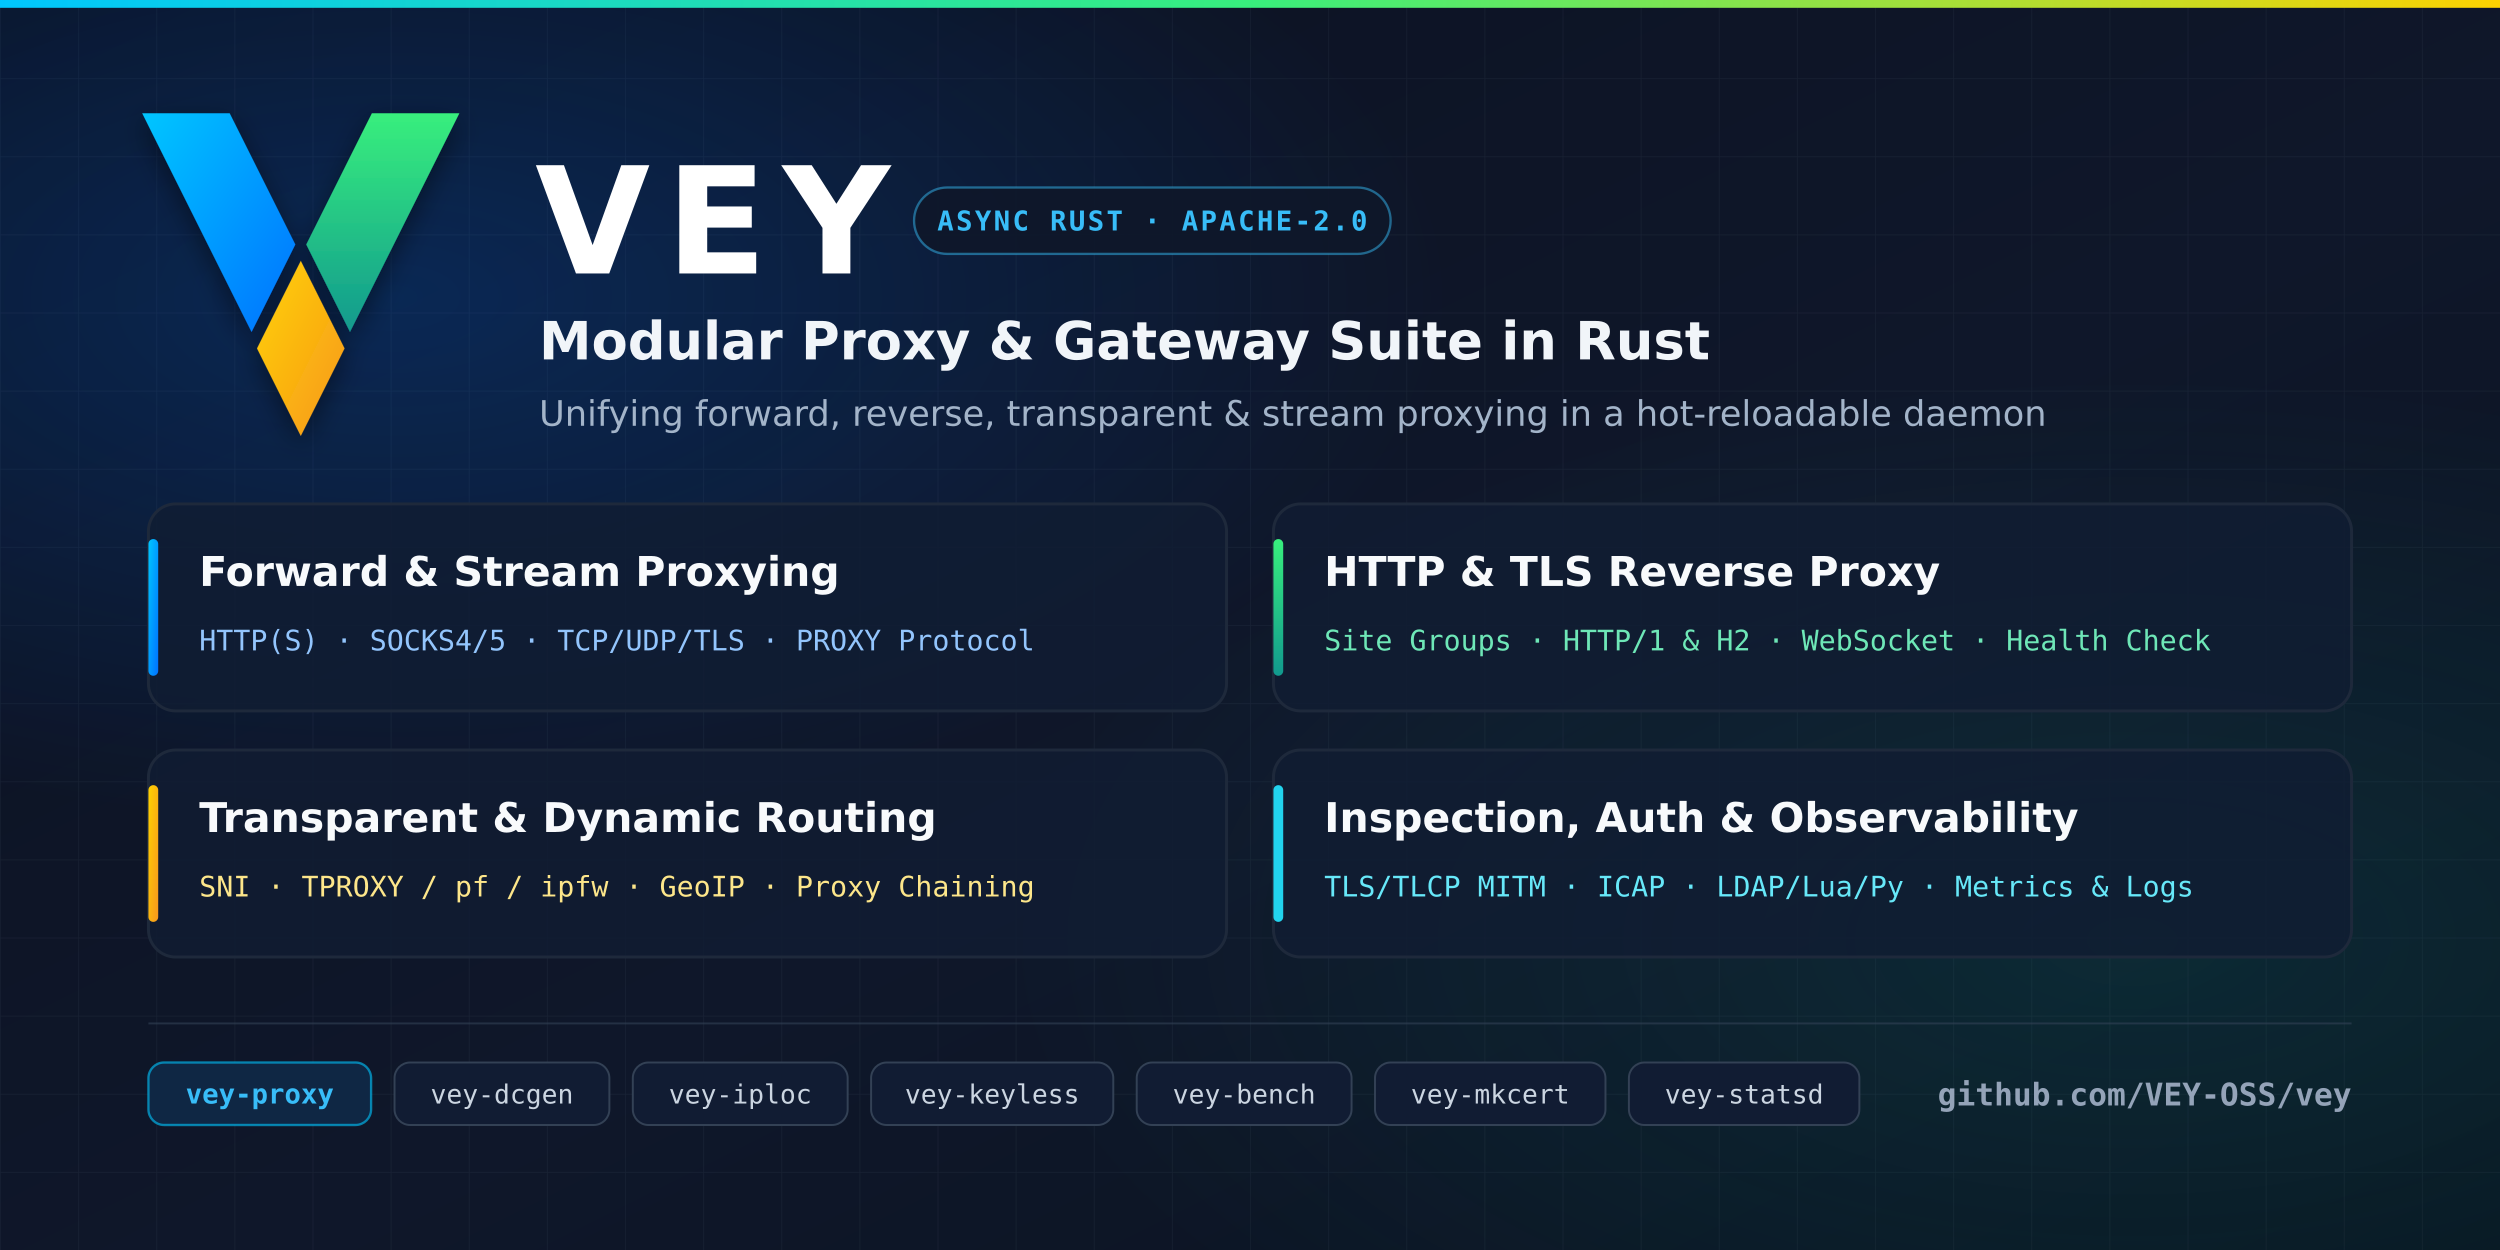
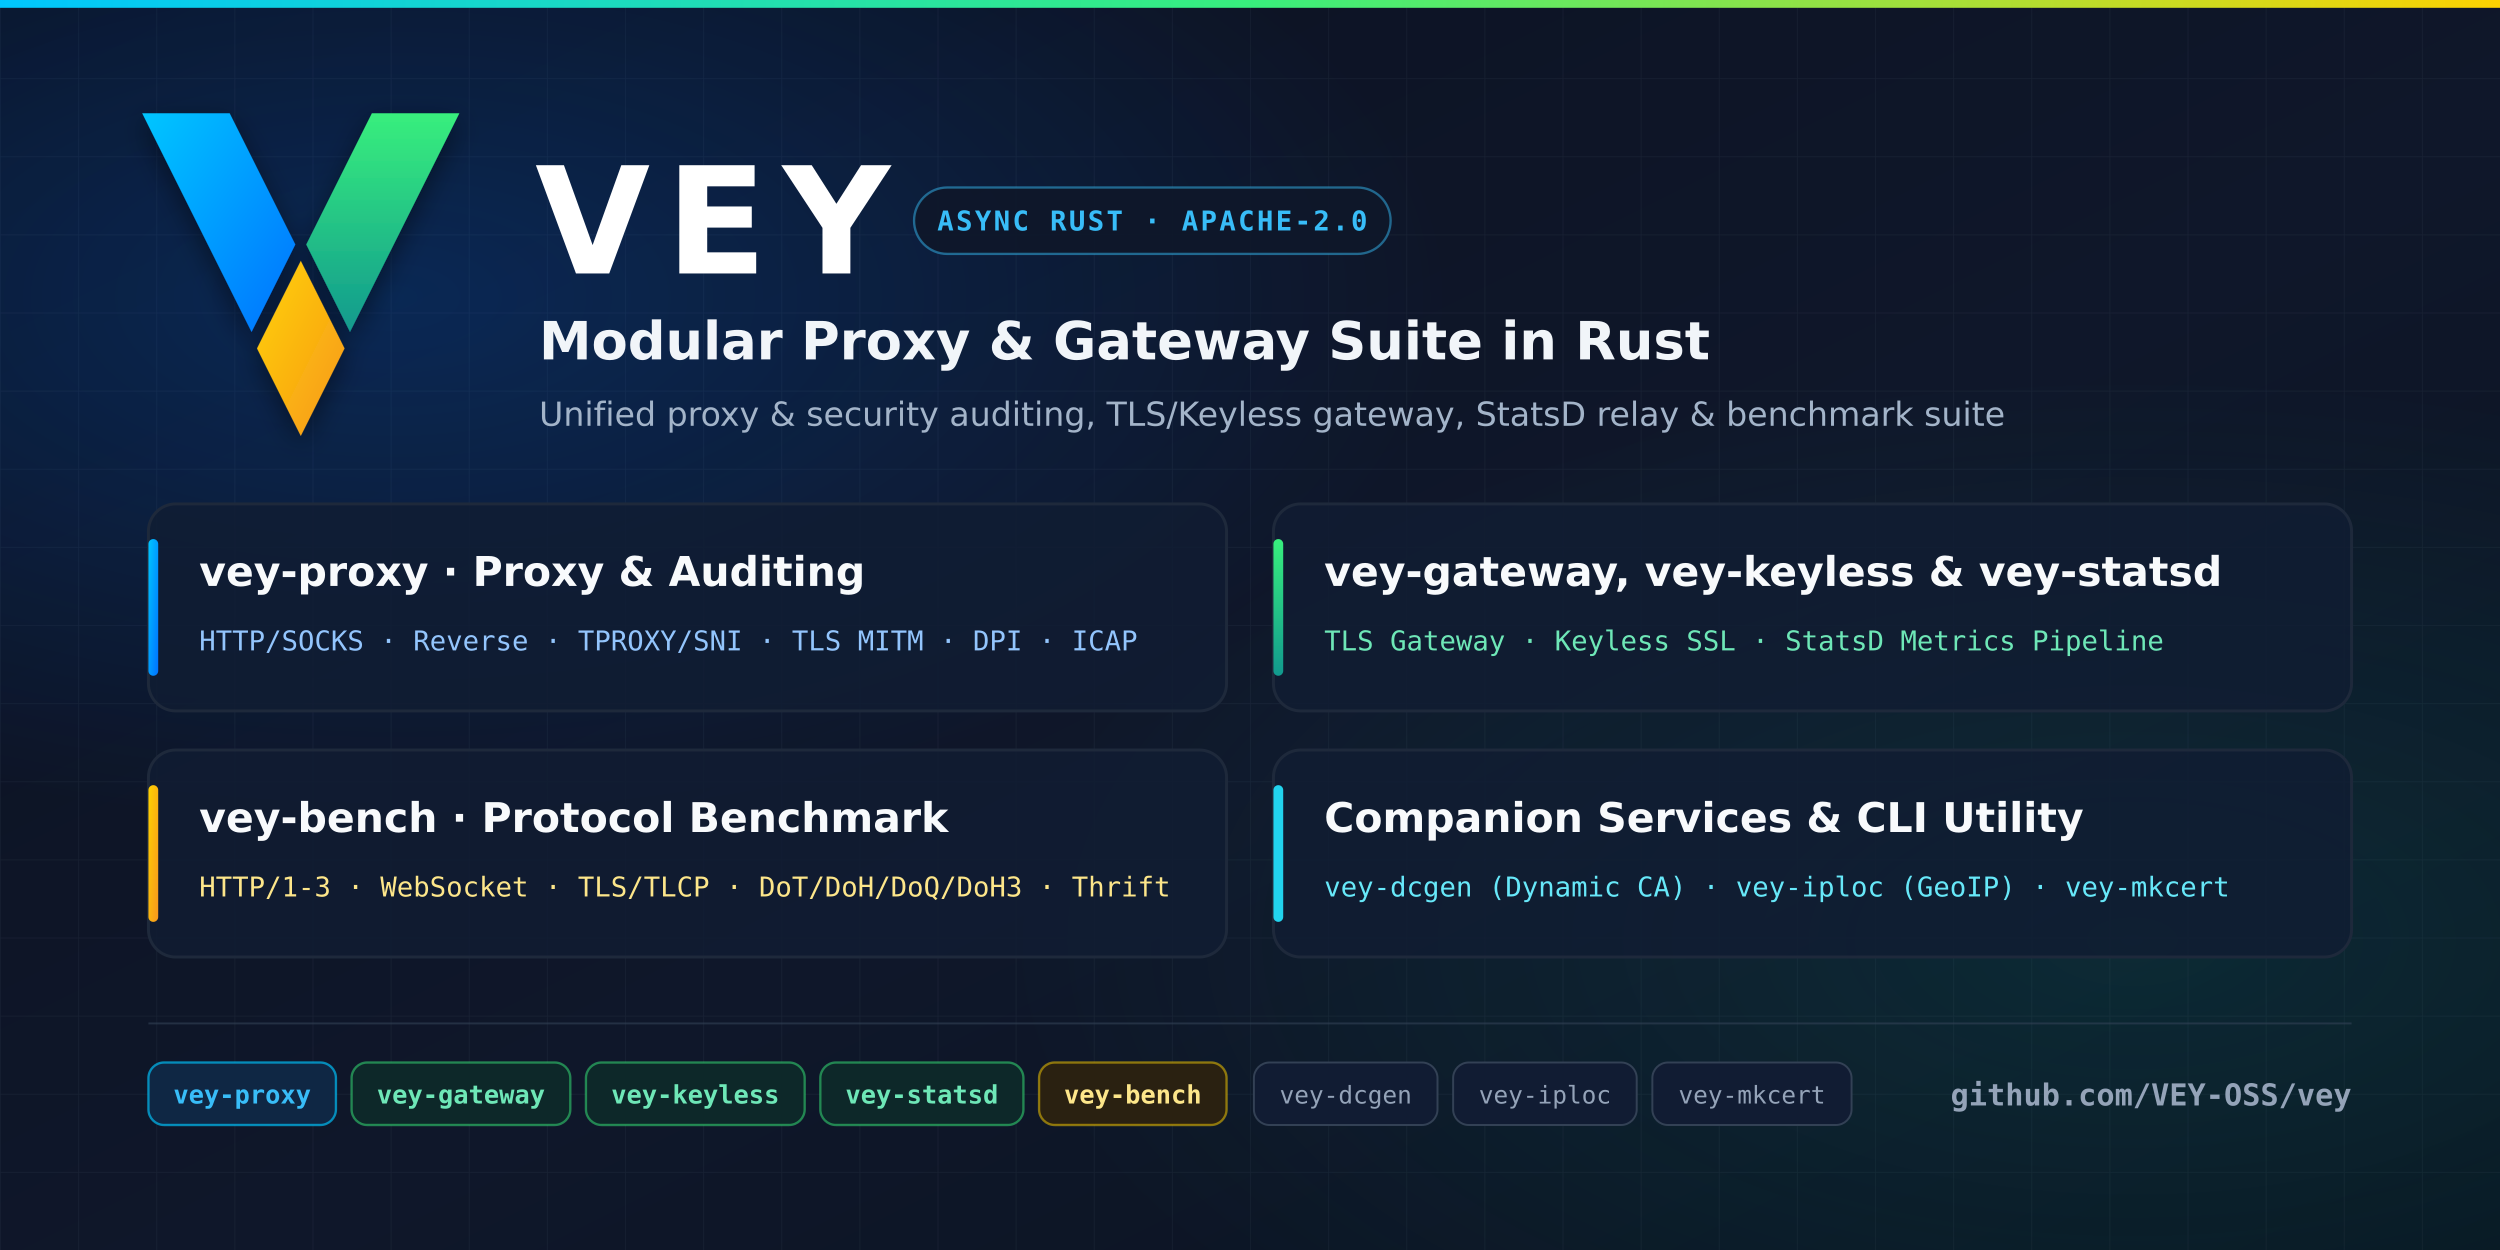
<svg xmlns="http://www.w3.org/2000/svg" viewBox="0 0 1280 640" width="1280" height="640">
  <defs>
    <linearGradient id="left-wing" x1="0%" y1="0%" x2="100%" y2="100%">
      <stop offset="0%" stop-color="#00C6FF" />
      <stop offset="100%" stop-color="#0072FF" />
    </linearGradient>
    <linearGradient id="right-wing" x1="0%" y1="0%" x2="0%" y2="100%">
      <stop offset="0%" stop-color="#38EF7D" />
      <stop offset="100%" stop-color="#11998E" />
    </linearGradient>
    <linearGradient id="core" x1="0%" y1="0%" x2="100%" y2="100%">
      <stop offset="0%" stop-color="#FFD200" />
      <stop offset="100%" stop-color="#F7971E" />
    </linearGradient>
    <linearGradient id="top-bar" x1="0%" y1="0%" x2="100%" y2="0%">
      <stop offset="0%" stop-color="#00C6FF" />
      <stop offset="50%" stop-color="#38EF7D" />
      <stop offset="100%" stop-color="#FFD200" />
    </linearGradient>
    <linearGradient id="bg-grad" x1="0%" y1="0%" x2="100%" y2="100%">
      <stop offset="0%" stop-color="#0B1121" />
      <stop offset="55%" stop-color="#0F172A" />
      <stop offset="100%" stop-color="#09131F" />
    </linearGradient>
    <radialGradient id="glow-blue" cx="16%" cy="24%" r="42%">
      <stop offset="0%" stop-color="#0072FF" stop-opacity="0.22" />
      <stop offset="100%" stop-color="#0072FF" stop-opacity="0" />
    </radialGradient>
    <radialGradient id="glow-green" cx="85%" cy="75%" r="45%">
      <stop offset="0%" stop-color="#11998E" stop-opacity="0.16" />
      <stop offset="100%" stop-color="#11998E" stop-opacity="0" />
    </radialGradient>
    <pattern id="grid" width="40" height="40" patternUnits="userSpaceOnUse">
      <path d="M 40 0 L 0 0 0 40" fill="none" stroke="#94A3B8" stroke-width="0.7" stroke-opacity="0.08" />
    </pattern>
    <filter id="shadow" x="-25%" y="-25%" width="150%" height="150%">
      <feDropShadow dx="0" dy="8" stdDeviation="12" flood-color="#000000" flood-opacity="0.45" />
    </filter>
  </defs>
  <rect width="1280" height="640" fill="url(#bg-grad)" />
  <rect width="1280" height="640" fill="url(#grid)" />
  <rect width="1280" height="640" fill="url(#glow-blue)" />
  <rect width="1280" height="640" fill="url(#glow-green)" />
  <rect x="0" y="0" width="1280" height="4" fill="url(#top-bar)" />
  <g transform="translate(154, 114) scale(0.56)" filter="url(#shadow)">
    <path d="M -145 -100 L -65 -100 L -5 20 L -45 100 Z" fill="url(#left-wing)" />
    <path d="M 145 -100 L 65 -100 L 5 20 L 45 100 Z" fill="url(#right-wing)" />
    <polygon points="0,35 40,115 0,195 -40,115" fill="url(#core)" />
  </g>
  <text x="274" y="140" font-family="'IBM Plex Sans', 'DejaVu Sans', system-ui, -apple-system, sans-serif" font-size="76" font-weight="800" fill="#FFFFFF" letter-spacing="8">VEY</text>
  <rect x="468" y="96" width="244" height="34" rx="17" fill="#0F172A" fill-opacity="0.92" stroke="#38BDF8" stroke-opacity="0.48" stroke-width="1.2" />
  <text x="590" y="118" font-family="'IBM Plex Mono', 'DejaVu Sans Mono', monospace" font-size="14" font-weight="600" fill="#38BDF8" text-anchor="middle" letter-spacing="1.2">ASYNC RUST · APACHE-2.0</text>
  <text x="276" y="184" font-family="'IBM Plex Sans', 'DejaVu Sans', system-ui, -apple-system, sans-serif" font-size="27" font-weight="600" fill="#F1F5F9">Modular Proxy &amp; Gateway Suite in Rust</text>
-   <text x="276" y="218" font-family="'IBM Plex Sans', 'DejaVu Sans', system-ui, -apple-system, sans-serif" font-size="18" font-weight="400" fill="#A3B4C9">Unifying forward, reverse, transparent &amp; stream proxying in a hot-reloadable daemon</text>
+   <text x="276" y="218" font-family="'IBM Plex Sans', 'DejaVu Sans', system-ui, -apple-system, sans-serif" font-size="17" font-weight="400" fill="#A3B4C9">Unified proxy &amp; security auditing, TLS/Keyless gateway, StatsD relay &amp; benchmark suite</text>
  <g transform="translate(76, 258)">
    <rect width="552" height="106" rx="14" fill="#111C33" fill-opacity="0.82" stroke="#1E293B" stroke-width="1.5" />
    <rect x="0" y="18" width="5" height="70" rx="2.5" fill="url(#left-wing)" />
-     <text x="26" y="42" font-family="'IBM Plex Sans', 'DejaVu Sans', system-ui, -apple-system, sans-serif" font-size="21" font-weight="700" fill="#F8FAFC">Forward &amp; Stream Proxying</text>
-     <text x="26" y="75" font-family="'IBM Plex Mono', 'DejaVu Sans Mono', monospace" font-size="14.5" font-weight="500" fill="#93C5FD">HTTP(S) · SOCKS4/5 · TCP/UDP/TLS · PROXY Protocol</text>
+     <text x="26" y="42" font-family="'IBM Plex Sans', 'DejaVu Sans', system-ui, -apple-system, sans-serif" font-size="21" font-weight="700" fill="#F8FAFC">vey-proxy · Proxy &amp; Auditing</text>
+     <text x="26" y="75" font-family="'IBM Plex Mono', 'DejaVu Sans Mono', monospace" font-size="14" font-weight="500" fill="#93C5FD">HTTP/SOCKS · Reverse · TPROXY/SNI · TLS MITM · DPI · ICAP</text>
  </g>
  <g transform="translate(652, 258)">
    <rect width="552" height="106" rx="14" fill="#111C33" fill-opacity="0.82" stroke="#1E293B" stroke-width="1.5" />
    <rect x="0" y="18" width="5" height="70" rx="2.5" fill="url(#right-wing)" />
-     <text x="26" y="42" font-family="'IBM Plex Sans', 'DejaVu Sans', system-ui, -apple-system, sans-serif" font-size="21" font-weight="700" fill="#F8FAFC">HTTP &amp; TLS Reverse Proxy</text>
-     <text x="26" y="75" font-family="'IBM Plex Mono', 'DejaVu Sans Mono', monospace" font-size="14.5" font-weight="500" fill="#6EE7B7">Site Groups · HTTP/1 &amp; H2 · WebSocket · Health Check</text>
+     <text x="26" y="42" font-family="'IBM Plex Sans', 'DejaVu Sans', system-ui, -apple-system, sans-serif" font-size="21" font-weight="700" fill="#F8FAFC">vey-gateway, vey-keyless &amp; vey-statsd</text>
+     <text x="26" y="75" font-family="'IBM Plex Mono', 'DejaVu Sans Mono', monospace" font-size="14" font-weight="500" fill="#6EE7B7">TLS Gateway · Keyless SSL · StatsD Metrics Pipeline</text>
  </g>
  <g transform="translate(76, 384)">
    <rect width="552" height="106" rx="14" fill="#111C33" fill-opacity="0.82" stroke="#1E293B" stroke-width="1.5" />
    <rect x="0" y="18" width="5" height="70" rx="2.5" fill="url(#core)" />
-     <text x="26" y="42" font-family="'IBM Plex Sans', 'DejaVu Sans', system-ui, -apple-system, sans-serif" font-size="21" font-weight="700" fill="#F8FAFC">Transparent &amp; Dynamic Routing</text>
-     <text x="26" y="75" font-family="'IBM Plex Mono', 'DejaVu Sans Mono', monospace" font-size="14.5" font-weight="500" fill="#FDE68A">SNI · TPROXY / pf / ipfw · GeoIP · Proxy Chaining</text>
+     <text x="26" y="42" font-family="'IBM Plex Sans', 'DejaVu Sans', system-ui, -apple-system, sans-serif" font-size="21" font-weight="700" fill="#F8FAFC">vey-bench · Protocol Benchmark</text>
+     <text x="26" y="75" font-family="'IBM Plex Mono', 'DejaVu Sans Mono', monospace" font-size="14" font-weight="500" fill="#FDE68A">HTTP/1-3 · WebSocket · TLS/TLCP · DoT/DoH/DoQ/DoH3 · Thrift</text>
  </g>
  <g transform="translate(652, 384)">
    <rect width="552" height="106" rx="14" fill="#111C33" fill-opacity="0.82" stroke="#1E293B" stroke-width="1.5" />
    <rect x="0" y="18" width="5" height="70" rx="2.5" fill="#22D3EE" />
-     <text x="26" y="42" font-family="'IBM Plex Sans', 'DejaVu Sans', system-ui, -apple-system, sans-serif" font-size="21" font-weight="700" fill="#F8FAFC">Inspection, Auth &amp; Observability</text>
-     <text x="26" y="75" font-family="'IBM Plex Mono', 'DejaVu Sans Mono', monospace" font-size="14.5" font-weight="500" fill="#67E8F9">TLS/TLCP MITM · ICAP · LDAP/Lua/Py · Metrics &amp; Logs</text>
+     <text x="26" y="42" font-family="'IBM Plex Sans', 'DejaVu Sans', system-ui, -apple-system, sans-serif" font-size="21" font-weight="700" fill="#F8FAFC">Companion Services &amp; CLI Utility</text>
+     <text x="26" y="75" font-family="'IBM Plex Mono', 'DejaVu Sans Mono', monospace" font-size="14" font-weight="500" fill="#67E8F9">vey-dcgen (Dynamic CA) · vey-iploc (GeoIP) · vey-mkcert</text>
  </g>
  <line x1="76" y1="524" x2="1204" y2="524" stroke="#334155" stroke-opacity="0.6" stroke-width="1" />
  <g transform="translate(76, 544)">
-     <rect x="0" y="0" width="114" height="32" rx="8" fill="#0F2744" stroke="#00C6FF" stroke-opacity="0.6" stroke-width="1.2" />
-     <text x="57" y="21" font-family="'IBM Plex Mono', 'DejaVu Sans Mono', monospace" font-size="14" font-weight="700" fill="#38BDF8" text-anchor="middle">vey-proxy</text>
-     <rect x="126" y="0" width="110" height="32" rx="8" fill="#111C33" stroke="#334155" stroke-width="1" />
-     <text x="181" y="21" font-family="'IBM Plex Mono', 'DejaVu Sans Mono', monospace" font-size="13.5" font-weight="500" fill="#CBD5E1" text-anchor="middle">vey-dcgen</text>
-     <rect x="248" y="0" width="110" height="32" rx="8" fill="#111C33" stroke="#334155" stroke-width="1" />
-     <text x="303" y="21" font-family="'IBM Plex Mono', 'DejaVu Sans Mono', monospace" font-size="13.5" font-weight="500" fill="#CBD5E1" text-anchor="middle">vey-iploc</text>
-     <rect x="370" y="0" width="124" height="32" rx="8" fill="#111C33" stroke="#334155" stroke-width="1" />
-     <text x="432" y="21" font-family="'IBM Plex Mono', 'DejaVu Sans Mono', monospace" font-size="13.5" font-weight="500" fill="#CBD5E1" text-anchor="middle">vey-keyless</text>
-     <rect x="506" y="0" width="110" height="32" rx="8" fill="#111C33" stroke="#334155" stroke-width="1" />
-     <text x="561" y="21" font-family="'IBM Plex Mono', 'DejaVu Sans Mono', monospace" font-size="13.5" font-weight="500" fill="#CBD5E1" text-anchor="middle">vey-bench</text>
-     <rect x="628" y="0" width="118" height="32" rx="8" fill="#111C33" stroke="#334155" stroke-width="1" />
-     <text x="687" y="21" font-family="'IBM Plex Mono', 'DejaVu Sans Mono', monospace" font-size="13.5" font-weight="500" fill="#CBD5E1" text-anchor="middle">vey-mkcert</text>
-     <rect x="758" y="0" width="118" height="32" rx="8" fill="#111C33" stroke="#334155" stroke-width="1" />
-     <text x="817" y="21" font-family="'IBM Plex Mono', 'DejaVu Sans Mono', monospace" font-size="13.5" font-weight="500" fill="#CBD5E1" text-anchor="middle">vey-statsd</text>
+     <rect x="0" y="0" width="96" height="32" rx="8" fill="#0F2744" stroke="#00C6FF" stroke-opacity="0.65" stroke-width="1.2" />
+     <text x="48" y="21" font-family="'IBM Plex Mono', 'DejaVu Sans Mono', monospace" font-size="13" font-weight="700" fill="#38BDF8" text-anchor="middle">vey-proxy</text>
+     <rect x="104" y="0" width="112" height="32" rx="8" fill="#0D2829" stroke="#38EF7D" stroke-opacity="0.5" stroke-width="1.2" />
+     <text x="160" y="21" font-family="'IBM Plex Mono', 'DejaVu Sans Mono', monospace" font-size="13" font-weight="700" fill="#6EE7B7" text-anchor="middle">vey-gateway</text>
+     <rect x="224" y="0" width="112" height="32" rx="8" fill="#0D2829" stroke="#38EF7D" stroke-opacity="0.5" stroke-width="1.2" />
+     <text x="280" y="21" font-family="'IBM Plex Mono', 'DejaVu Sans Mono', monospace" font-size="13" font-weight="700" fill="#6EE7B7" text-anchor="middle">vey-keyless</text>
+     <rect x="344" y="0" width="104" height="32" rx="8" fill="#0D2829" stroke="#38EF7D" stroke-opacity="0.5" stroke-width="1.2" />
+     <text x="396" y="21" font-family="'IBM Plex Mono', 'DejaVu Sans Mono', monospace" font-size="13" font-weight="700" fill="#6EE7B7" text-anchor="middle">vey-statsd</text>
+     <rect x="456" y="0" width="96" height="32" rx="8" fill="#2A2111" stroke="#FFD200" stroke-opacity="0.5" stroke-width="1.2" />
+     <text x="504" y="21" font-family="'IBM Plex Mono', 'DejaVu Sans Mono', monospace" font-size="13" font-weight="700" fill="#FDE68A" text-anchor="middle">vey-bench</text>
+     <rect x="566" y="0" width="94" height="32" rx="8" fill="#111C33" stroke="#334155" stroke-width="1" />
+     <text x="613" y="21" font-family="'IBM Plex Mono', 'DejaVu Sans Mono', monospace" font-size="12.5" font-weight="500" fill="#94A3B8" text-anchor="middle">vey-dcgen</text>
+     <rect x="668" y="0" width="94" height="32" rx="8" fill="#111C33" stroke="#334155" stroke-width="1" />
+     <text x="715" y="21" font-family="'IBM Plex Mono', 'DejaVu Sans Mono', monospace" font-size="12.5" font-weight="500" fill="#94A3B8" text-anchor="middle">vey-iploc</text>
+     <rect x="770" y="0" width="102" height="32" rx="8" fill="#111C33" stroke="#334155" stroke-width="1" />
+     <text x="821" y="21" font-family="'IBM Plex Mono', 'DejaVu Sans Mono', monospace" font-size="12.5" font-weight="500" fill="#94A3B8" text-anchor="middle">vey-mkcert</text>
  </g>
-   <text x="1204" y="566" font-family="'IBM Plex Mono', 'DejaVu Sans Mono', monospace" font-size="16" font-weight="600" fill="#94A3B8" text-anchor="end">github.com/VEY-OSS/vey</text>
+   <text x="1204" y="566" font-family="'IBM Plex Mono', 'DejaVu Sans Mono', monospace" font-size="15.5" font-weight="600" fill="#94A3B8" text-anchor="end">github.com/VEY-OSS/vey</text>
</svg>
